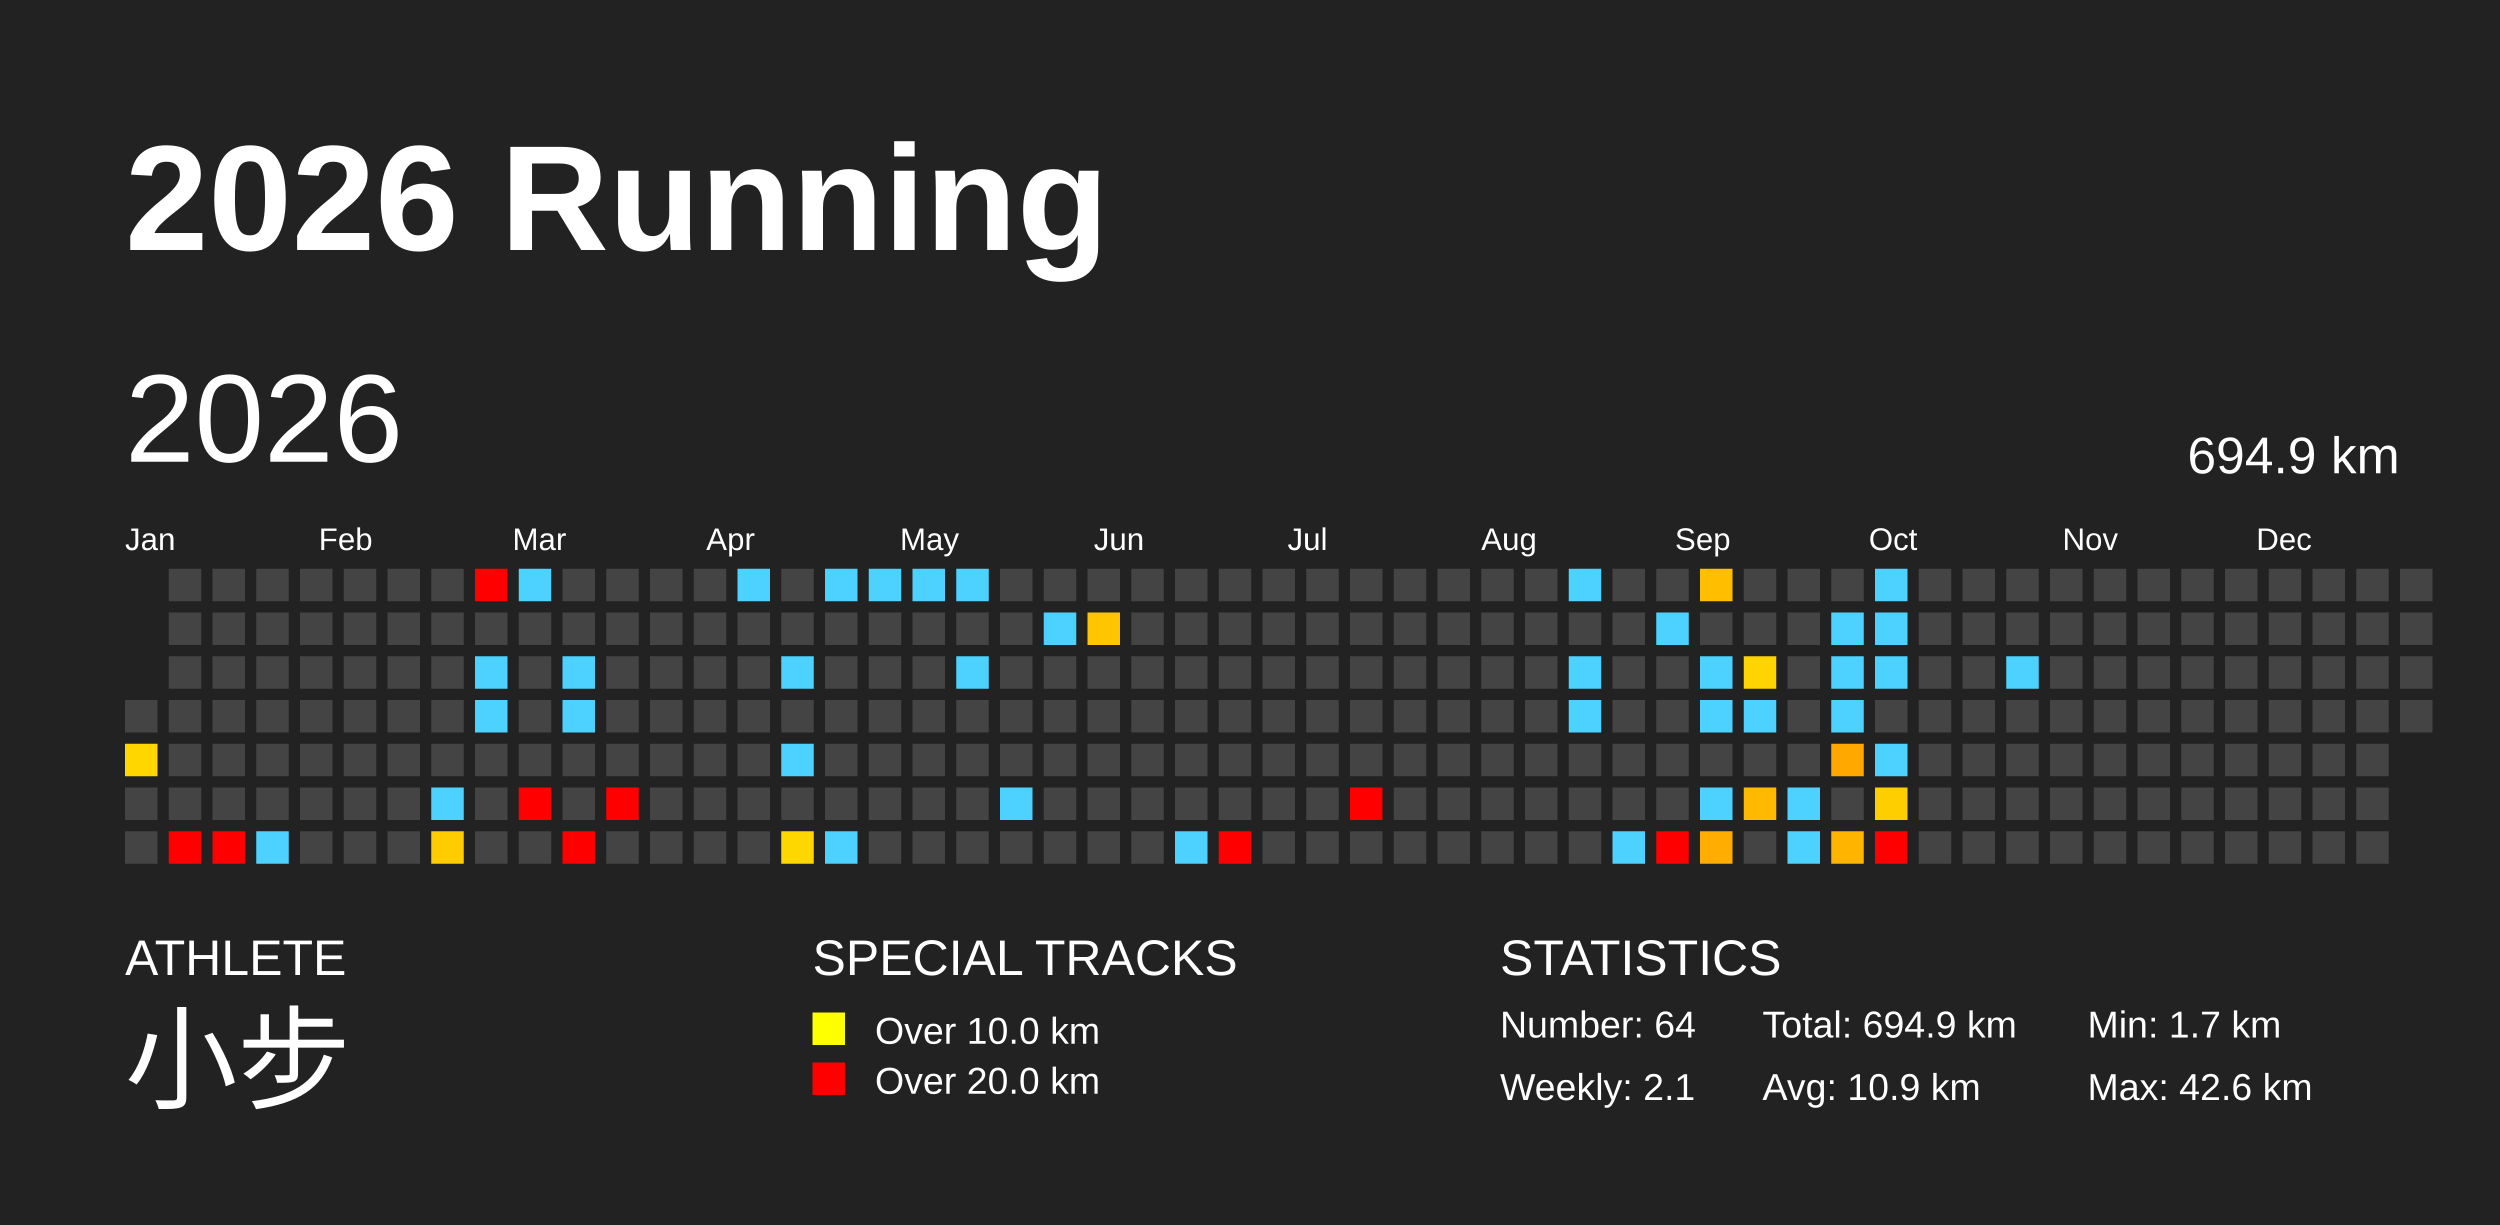
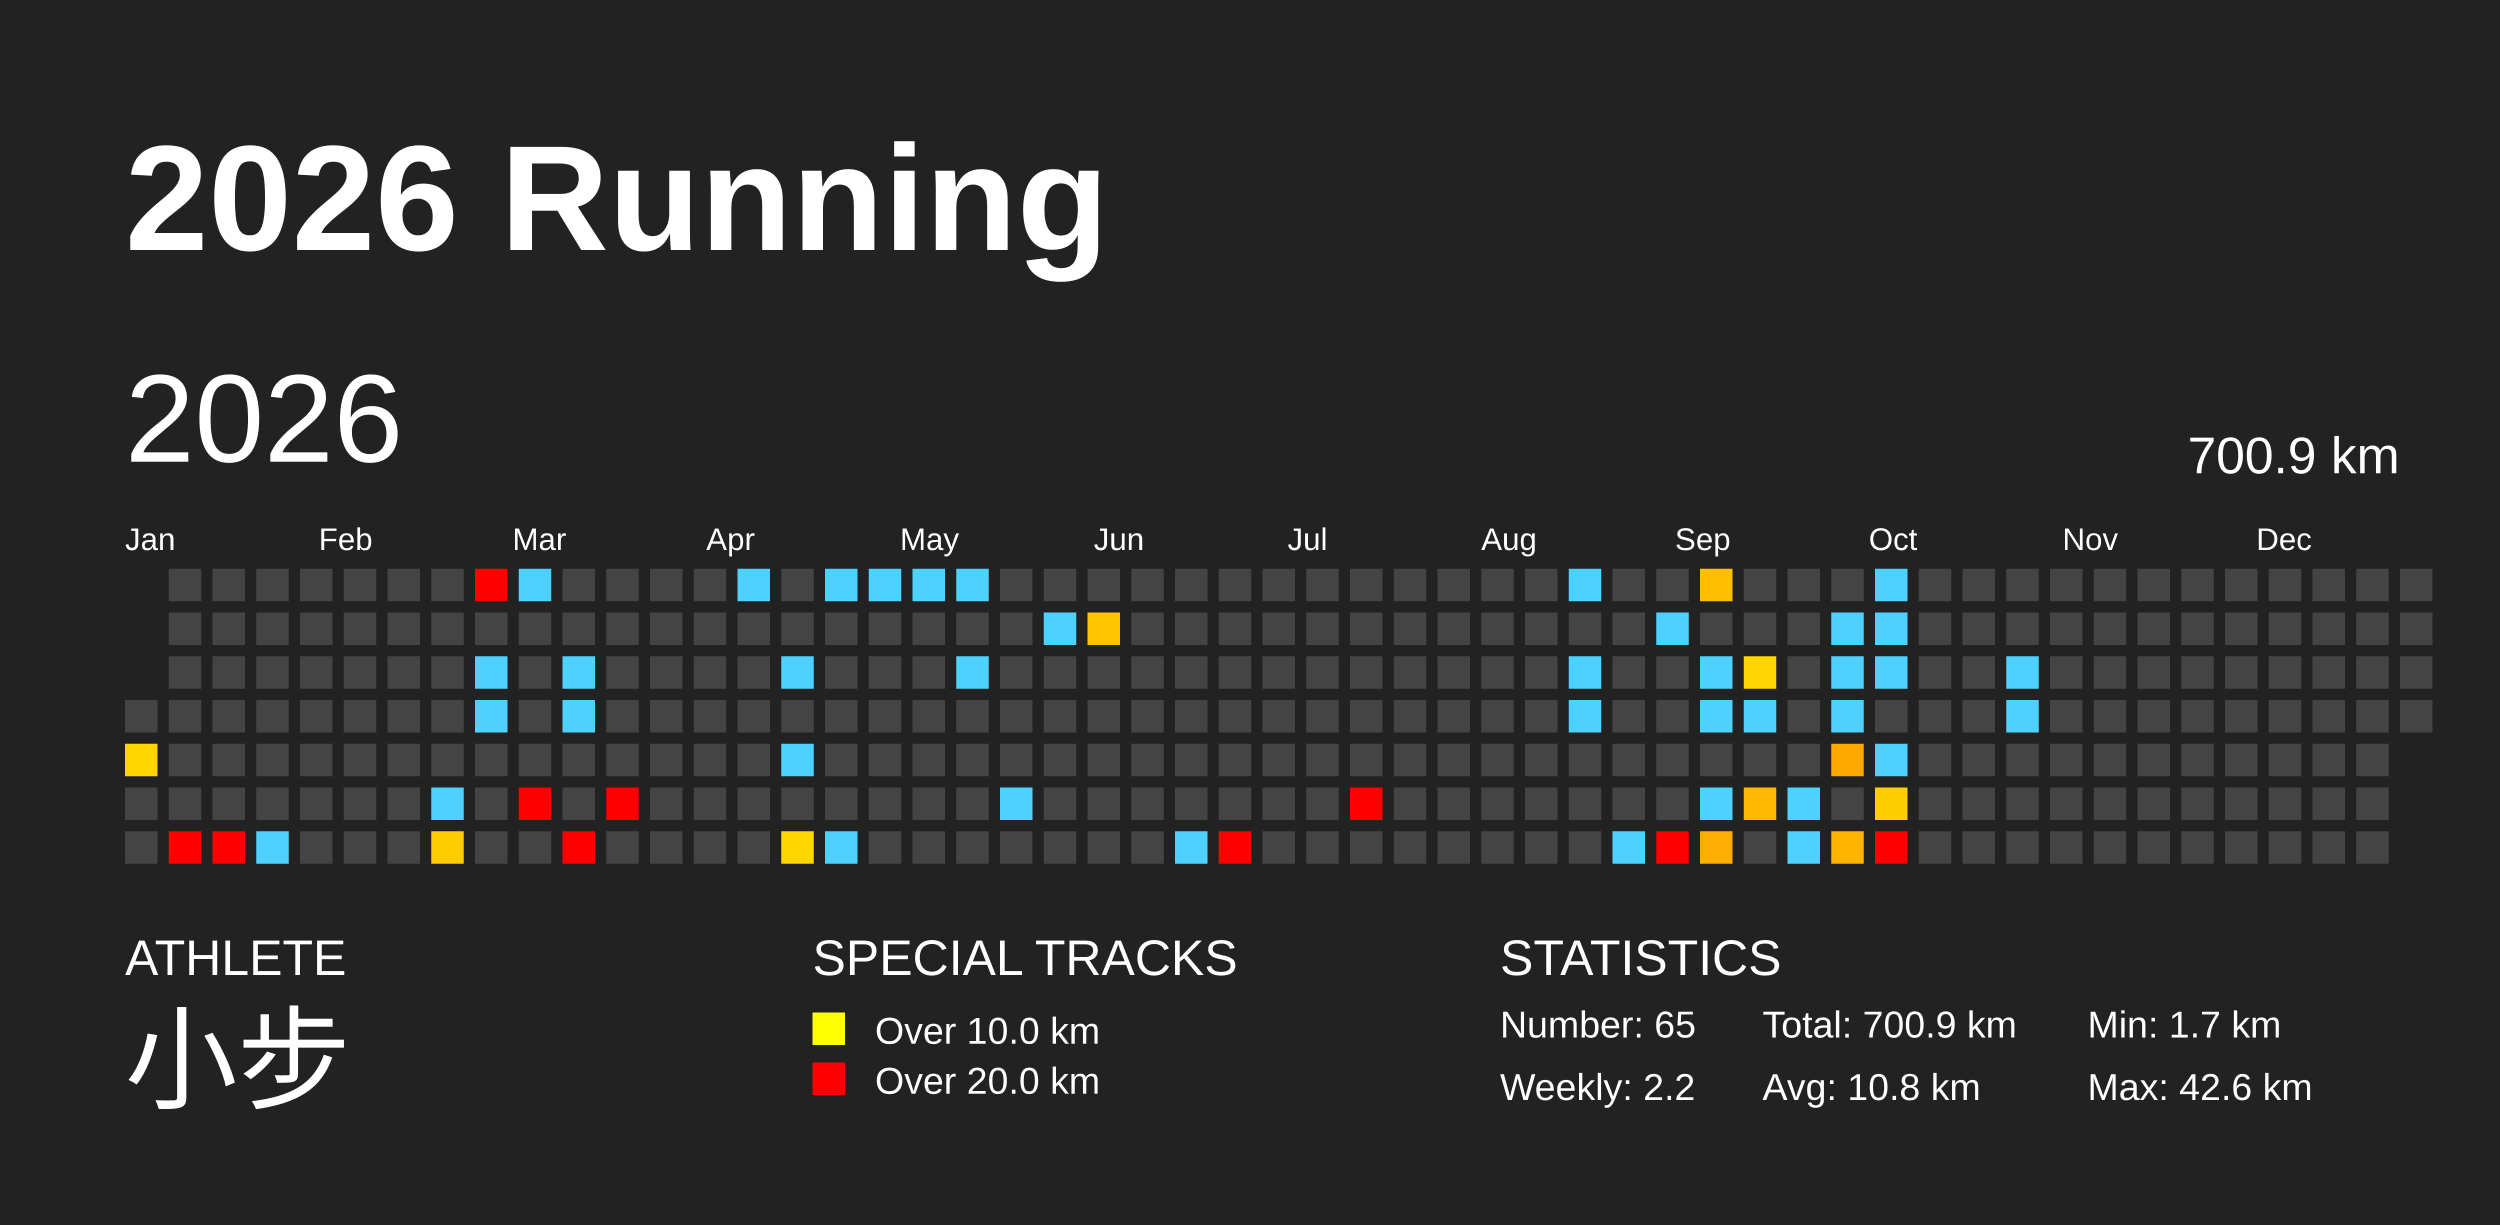
<svg xmlns="http://www.w3.org/2000/svg" baseProfile="full" height="98mm" version="1.1" viewBox="0,0,200,98" width="200mm">
  <defs />
  <rect fill="#222222" height="98" width="200" x="0" y="0" />
  <text fill="#FFFFFF" style="font-size:12px; font-family:Arial; font-weight:bold;" x="10" y="20">2026 Running</text>
  <text fill="#FFFFFF" style="font-size:4px; font-family:Arial" x="10" y="78">ATHLETE</text>
  <text fill="#FFFFFF" style="font-size:9px; font-family:Arial" x="10" y="88">小步</text>
  <text fill="#FFFFFF" style="font-size:4px; font-family:Arial" x="65" y="78">SPECIAL TRACKS</text>
  <rect fill="yellow" height="2.6" width="2.6" x="65" y="81" />
  <text fill="#FFFFFF" style="font-size:3px; font-family:Arial" x="70" y="83.5">Over 10.0 km</text>
  <rect fill="red" height="2.6" width="2.6" x="65" y="85" />
  <text fill="#FFFFFF" style="font-size:3px; font-family:Arial" x="70" y="87.5">Over 20.0 km</text>
  <text fill="#FFFFFF" style="font-size:4px; font-family:Arial" x="120" y="78">STATISTICS</text>
-   <text fill="#FFFFFF" style="font-size:3px; font-family:Arial" x="120" y="83">Number: 64</text>
-   <text fill="#FFFFFF" style="font-size:3px; font-family:Arial" x="120" y="88">Weekly: 2.1</text>
-   <text fill="#FFFFFF" style="font-size:3px; font-family:Arial" x="141" y="83">Total: 694.9 km</text>
-   <text fill="#FFFFFF" style="font-size:3px; font-family:Arial" x="141" y="88">Avg: 10.9 km</text>
+   <text fill="#FFFFFF" style="font-size:3px; font-family:Arial" x="120" y="83">Number: 65</text>
+   <text fill="#FFFFFF" style="font-size:3px; font-family:Arial" x="120" y="88">Weekly: 2.2</text>
+   <text fill="#FFFFFF" style="font-size:3px; font-family:Arial" x="141" y="83">Total: 700.9 km</text>
+   <text fill="#FFFFFF" style="font-size:3px; font-family:Arial" x="141" y="88">Avg: 10.8 km</text>
  <text fill="#FFFFFF" style="font-size:3px; font-family:Arial" x="167" y="83">Min: 1.7 km</text>
  <text fill="#FFFFFF" style="font-size:3px; font-family:Arial" x="167" y="88">Max: 42.6 km</text>
  <text dominant-baseline="hanging" fill="#FFFFFF" style="font-size:10.0px; font-family:Arial;" x="10" y="30">2026</text>
-   <text dominant-baseline="hanging" fill="#FFFFFF" style="font-size:4.125px; font-family:Arial;" x="175" y="35">694.9 km</text>
+   <text dominant-baseline="hanging" fill="#FFFFFF" style="font-size:4.125px; font-family:Arial;" x="175" y="35">700.9 km</text>
  <text fill="#FFFFFF" style="font-size:2.5px; font-family:Arial" x="10.0" y="44">Jan</text>
  <text fill="#FFFFFF" style="font-size:2.5px; font-family:Arial" x="25.5" y="44">Feb</text>
  <text fill="#FFFFFF" style="font-size:2.5px; font-family:Arial" x="41.0" y="44">Mar</text>
  <text fill="#FFFFFF" style="font-size:2.5px; font-family:Arial" x="56.5" y="44">Apr</text>
  <text fill="#FFFFFF" style="font-size:2.5px; font-family:Arial" x="72.0" y="44">May</text>
  <text fill="#FFFFFF" style="font-size:2.5px; font-family:Arial" x="87.5" y="44">Jun</text>
  <text fill="#FFFFFF" style="font-size:2.5px; font-family:Arial" x="103.0" y="44">Jul</text>
  <text fill="#FFFFFF" style="font-size:2.5px; font-family:Arial" x="118.5" y="44">Aug</text>
  <text fill="#FFFFFF" style="font-size:2.5px; font-family:Arial" x="134.0" y="44">Sep</text>
  <text fill="#FFFFFF" style="font-size:2.5px; font-family:Arial" x="149.5" y="44">Oct</text>
  <text fill="#FFFFFF" style="font-size:2.5px; font-family:Arial" x="165.0" y="44">Nov</text>
  <text fill="#FFFFFF" style="font-size:2.5px; font-family:Arial" x="180.5" y="44">Dec</text>
  <rect fill="#444444" height="2.6" width="2.6" x="10.0" y="56.0" />
  <rect fill="#ffd600" height="2.6" width="2.6" x="10.0" y="59.5" />
  <rect fill="#444444" height="2.6" width="2.6" x="10.0" y="63.0" />
  <rect fill="#444444" height="2.6" width="2.6" x="10.0" y="66.5" />
  <rect fill="#444444" height="2.6" width="2.6" x="13.5" y="45.5" />
  <rect fill="#444444" height="2.6" width="2.6" x="13.5" y="49.0" />
  <rect fill="#444444" height="2.6" width="2.6" x="13.5" y="52.5" />
  <rect fill="#444444" height="2.6" width="2.6" x="13.5" y="56.0" />
  <rect fill="#444444" height="2.6" width="2.6" x="13.5" y="59.5" />
  <rect fill="#444444" height="2.6" width="2.6" x="13.5" y="63.0" />
  <rect fill="red" height="2.6" width="2.6" x="13.5" y="66.5" />
  <rect fill="#444444" height="2.6" width="2.6" x="17.0" y="45.5" />
  <rect fill="#444444" height="2.6" width="2.6" x="17.0" y="49.0" />
  <rect fill="#444444" height="2.6" width="2.6" x="17.0" y="52.5" />
  <rect fill="#444444" height="2.6" width="2.6" x="17.0" y="56.0" />
  <rect fill="#444444" height="2.6" width="2.6" x="17.0" y="59.5" />
  <rect fill="#444444" height="2.6" width="2.6" x="17.0" y="63.0" />
  <rect fill="red" height="2.6" width="2.6" x="17.0" y="66.5" />
  <rect fill="#444444" height="2.6" width="2.6" x="20.5" y="45.5" />
  <rect fill="#444444" height="2.6" width="2.6" x="20.5" y="49.0" />
  <rect fill="#444444" height="2.6" width="2.6" x="20.5" y="52.5" />
  <rect fill="#444444" height="2.6" width="2.6" x="20.5" y="56.0" />
  <rect fill="#444444" height="2.6" width="2.6" x="20.5" y="59.5" />
  <rect fill="#444444" height="2.6" width="2.6" x="20.5" y="63.0" />
  <rect fill="#4dd2ff" height="2.6" width="2.6" x="20.5" y="66.5" />
  <rect fill="#444444" height="2.6" width="2.6" x="24.0" y="45.5" />
  <rect fill="#444444" height="2.6" width="2.6" x="24.0" y="49.0" />
  <rect fill="#444444" height="2.6" width="2.6" x="24.0" y="52.5" />
  <rect fill="#444444" height="2.6" width="2.6" x="24.0" y="56.0" />
  <rect fill="#444444" height="2.6" width="2.6" x="24.0" y="59.5" />
  <rect fill="#444444" height="2.6" width="2.6" x="24.0" y="63.0" />
  <rect fill="#444444" height="2.6" width="2.6" x="24.0" y="66.5" />
  <rect fill="#444444" height="2.6" width="2.6" x="27.5" y="45.5" />
  <rect fill="#444444" height="2.6" width="2.6" x="27.5" y="49.0" />
  <rect fill="#444444" height="2.6" width="2.6" x="27.5" y="52.5" />
  <rect fill="#444444" height="2.6" width="2.6" x="27.5" y="56.0" />
  <rect fill="#444444" height="2.6" width="2.6" x="27.5" y="59.5" />
  <rect fill="#444444" height="2.6" width="2.6" x="27.5" y="63.0" />
  <rect fill="#444444" height="2.6" width="2.6" x="27.5" y="66.5" />
  <rect fill="#444444" height="2.6" width="2.6" x="31.0" y="45.5" />
  <rect fill="#444444" height="2.6" width="2.6" x="31.0" y="49.0" />
  <rect fill="#444444" height="2.6" width="2.6" x="31.0" y="52.5" />
  <rect fill="#444444" height="2.6" width="2.6" x="31.0" y="56.0" />
  <rect fill="#444444" height="2.6" width="2.6" x="31.0" y="59.5" />
  <rect fill="#444444" height="2.6" width="2.6" x="31.0" y="63.0" />
  <rect fill="#444444" height="2.6" width="2.6" x="31.0" y="66.5" />
  <rect fill="#444444" height="2.6" width="2.6" x="34.5" y="45.5" />
  <rect fill="#444444" height="2.6" width="2.6" x="34.5" y="49.0" />
  <rect fill="#444444" height="2.6" width="2.6" x="34.5" y="52.5" />
  <rect fill="#444444" height="2.6" width="2.6" x="34.5" y="56.0" />
  <rect fill="#444444" height="2.6" width="2.6" x="34.5" y="59.5" />
  <rect fill="#4dd2ff" height="2.6" width="2.6" x="34.5" y="63.0" />
  <rect fill="#ffcc00" height="2.6" width="2.6" x="34.5" y="66.5" />
  <rect fill="red" height="2.6" width="2.6" x="38.0" y="45.5" />
  <rect fill="#444444" height="2.6" width="2.6" x="38.0" y="49.0" />
  <rect fill="#4dd2ff" height="2.6" width="2.6" x="38.0" y="52.5" />
  <rect fill="#4dd2ff" height="2.6" width="2.6" x="38.0" y="56.0" />
  <rect fill="#444444" height="2.6" width="2.6" x="38.0" y="59.5" />
  <rect fill="#444444" height="2.6" width="2.6" x="38.0" y="63.0" />
  <rect fill="#444444" height="2.6" width="2.6" x="38.0" y="66.5" />
  <rect fill="#4dd2ff" height="2.6" width="2.6" x="41.5" y="45.5" />
  <rect fill="#444444" height="2.6" width="2.6" x="41.5" y="49.0" />
  <rect fill="#444444" height="2.6" width="2.6" x="41.5" y="52.5" />
  <rect fill="#444444" height="2.6" width="2.6" x="41.5" y="56.0" />
  <rect fill="#444444" height="2.6" width="2.6" x="41.5" y="59.5" />
  <rect fill="red" height="2.6" width="2.6" x="41.5" y="63.0" />
  <rect fill="#444444" height="2.6" width="2.6" x="41.5" y="66.5" />
  <rect fill="#444444" height="2.6" width="2.6" x="45.0" y="45.5" />
  <rect fill="#444444" height="2.6" width="2.6" x="45.0" y="49.0" />
  <rect fill="#4dd2ff" height="2.6" width="2.6" x="45.0" y="52.5" />
  <rect fill="#4dd2ff" height="2.6" width="2.6" x="45.0" y="56.0" />
  <rect fill="#444444" height="2.6" width="2.6" x="45.0" y="59.5" />
  <rect fill="#444444" height="2.6" width="2.6" x="45.0" y="63.0" />
  <rect fill="red" height="2.6" width="2.6" x="45.0" y="66.5" />
  <rect fill="#444444" height="2.6" width="2.6" x="48.5" y="45.5" />
  <rect fill="#444444" height="2.6" width="2.6" x="48.5" y="49.0" />
  <rect fill="#444444" height="2.6" width="2.6" x="48.5" y="52.5" />
  <rect fill="#444444" height="2.6" width="2.6" x="48.5" y="56.0" />
  <rect fill="#444444" height="2.6" width="2.6" x="48.5" y="59.5" />
  <rect fill="red" height="2.6" width="2.6" x="48.5" y="63.0" />
  <rect fill="#444444" height="2.6" width="2.6" x="48.5" y="66.5" />
  <rect fill="#444444" height="2.6" width="2.6" x="52.0" y="45.5" />
  <rect fill="#444444" height="2.6" width="2.6" x="52.0" y="49.0" />
  <rect fill="#444444" height="2.6" width="2.6" x="52.0" y="52.5" />
  <rect fill="#444444" height="2.6" width="2.6" x="52.0" y="56.0" />
  <rect fill="#444444" height="2.6" width="2.6" x="52.0" y="59.5" />
  <rect fill="#444444" height="2.6" width="2.6" x="52.0" y="63.0" />
  <rect fill="#444444" height="2.6" width="2.6" x="52.0" y="66.5" />
  <rect fill="#444444" height="2.6" width="2.6" x="55.5" y="45.5" />
  <rect fill="#444444" height="2.6" width="2.6" x="55.5" y="49.0" />
  <rect fill="#444444" height="2.6" width="2.6" x="55.5" y="52.5" />
  <rect fill="#444444" height="2.6" width="2.6" x="55.5" y="56.0" />
  <rect fill="#444444" height="2.6" width="2.6" x="55.5" y="59.5" />
  <rect fill="#444444" height="2.6" width="2.6" x="55.5" y="63.0" />
  <rect fill="#444444" height="2.6" width="2.6" x="55.5" y="66.5" />
  <rect fill="#4dd2ff" height="2.6" width="2.6" x="59.0" y="45.5" />
  <rect fill="#444444" height="2.6" width="2.6" x="59.0" y="49.0" />
  <rect fill="#444444" height="2.6" width="2.6" x="59.0" y="52.5" />
  <rect fill="#444444" height="2.6" width="2.6" x="59.0" y="56.0" />
  <rect fill="#444444" height="2.6" width="2.6" x="59.0" y="59.5" />
  <rect fill="#444444" height="2.6" width="2.6" x="59.0" y="63.0" />
  <rect fill="#444444" height="2.6" width="2.6" x="59.0" y="66.5" />
  <rect fill="#444444" height="2.6" width="2.6" x="62.5" y="45.5" />
  <rect fill="#444444" height="2.6" width="2.6" x="62.5" y="49.0" />
  <rect fill="#4dd2ff" height="2.6" width="2.6" x="62.5" y="52.5" />
  <rect fill="#444444" height="2.6" width="2.6" x="62.5" y="56.0" />
  <rect fill="#4dd2ff" height="2.6" width="2.6" x="62.5" y="59.5" />
  <rect fill="#444444" height="2.6" width="2.6" x="62.5" y="63.0" />
  <rect fill="#ffd700" height="2.6" width="2.6" x="62.5" y="66.5" />
  <rect fill="#4dd2ff" height="2.6" width="2.6" x="66.0" y="45.5" />
  <rect fill="#444444" height="2.6" width="2.6" x="66.0" y="49.0" />
  <rect fill="#444444" height="2.6" width="2.6" x="66.0" y="52.5" />
  <rect fill="#444444" height="2.6" width="2.6" x="66.0" y="56.0" />
  <rect fill="#444444" height="2.6" width="2.6" x="66.0" y="59.5" />
  <rect fill="#444444" height="2.6" width="2.6" x="66.0" y="63.0" />
  <rect fill="#4dd2ff" height="2.6" width="2.6" x="66.0" y="66.5" />
  <rect fill="#4dd2ff" height="2.6" width="2.6" x="69.5" y="45.5" />
  <rect fill="#444444" height="2.6" width="2.6" x="69.5" y="49.0" />
  <rect fill="#444444" height="2.6" width="2.6" x="69.5" y="52.5" />
  <rect fill="#444444" height="2.6" width="2.6" x="69.5" y="56.0" />
  <rect fill="#444444" height="2.6" width="2.6" x="69.5" y="59.5" />
  <rect fill="#444444" height="2.6" width="2.6" x="69.5" y="63.0" />
  <rect fill="#444444" height="2.6" width="2.6" x="69.5" y="66.5" />
  <rect fill="#4dd2ff" height="2.6" width="2.6" x="73.0" y="45.5" />
  <rect fill="#444444" height="2.6" width="2.6" x="73.0" y="49.0" />
  <rect fill="#444444" height="2.6" width="2.6" x="73.0" y="52.5" />
  <rect fill="#444444" height="2.6" width="2.6" x="73.0" y="56.0" />
  <rect fill="#444444" height="2.6" width="2.6" x="73.0" y="59.5" />
  <rect fill="#444444" height="2.6" width="2.6" x="73.0" y="63.0" />
  <rect fill="#444444" height="2.6" width="2.6" x="73.0" y="66.5" />
  <rect fill="#4dd2ff" height="2.6" width="2.6" x="76.5" y="45.5" />
  <rect fill="#444444" height="2.6" width="2.6" x="76.5" y="49.0" />
  <rect fill="#4dd2ff" height="2.6" width="2.6" x="76.5" y="52.5" />
  <rect fill="#444444" height="2.6" width="2.6" x="76.5" y="56.0" />
  <rect fill="#444444" height="2.6" width="2.6" x="76.5" y="59.5" />
  <rect fill="#444444" height="2.6" width="2.6" x="76.5" y="63.0" />
  <rect fill="#444444" height="2.6" width="2.6" x="76.5" y="66.5" />
  <rect fill="#444444" height="2.6" width="2.6" x="80.0" y="45.5" />
  <rect fill="#444444" height="2.6" width="2.6" x="80.0" y="49.0" />
  <rect fill="#444444" height="2.6" width="2.6" x="80.0" y="52.5" />
  <rect fill="#444444" height="2.6" width="2.6" x="80.0" y="56.0" />
  <rect fill="#444444" height="2.6" width="2.6" x="80.0" y="59.5" />
  <rect fill="#4dd2ff" height="2.6" width="2.6" x="80.0" y="63.0" />
  <rect fill="#444444" height="2.6" width="2.6" x="80.0" y="66.5" />
  <rect fill="#444444" height="2.6" width="2.6" x="83.5" y="45.5" />
  <rect fill="#4dd2ff" height="2.6" width="2.6" x="83.5" y="49.0" />
  <rect fill="#444444" height="2.6" width="2.6" x="83.5" y="52.5" />
  <rect fill="#444444" height="2.6" width="2.6" x="83.5" y="56.0" />
  <rect fill="#444444" height="2.6" width="2.6" x="83.5" y="59.5" />
  <rect fill="#444444" height="2.6" width="2.6" x="83.5" y="63.0" />
  <rect fill="#444444" height="2.6" width="2.6" x="83.5" y="66.5" />
  <rect fill="#444444" height="2.6" width="2.6" x="87.0" y="45.5" />
  <rect fill="#ffc500" height="2.6" width="2.6" x="87.0" y="49.0" />
  <rect fill="#444444" height="2.6" width="2.6" x="87.0" y="52.5" />
  <rect fill="#444444" height="2.6" width="2.6" x="87.0" y="56.0" />
  <rect fill="#444444" height="2.6" width="2.6" x="87.0" y="59.5" />
  <rect fill="#444444" height="2.6" width="2.6" x="87.0" y="63.0" />
  <rect fill="#444444" height="2.6" width="2.6" x="87.0" y="66.5" />
  <rect fill="#444444" height="2.6" width="2.6" x="90.5" y="45.5" />
  <rect fill="#444444" height="2.6" width="2.6" x="90.5" y="49.0" />
  <rect fill="#444444" height="2.6" width="2.6" x="90.5" y="52.5" />
  <rect fill="#444444" height="2.6" width="2.6" x="90.5" y="56.0" />
  <rect fill="#444444" height="2.6" width="2.6" x="90.5" y="59.5" />
  <rect fill="#444444" height="2.6" width="2.6" x="90.5" y="63.0" />
  <rect fill="#444444" height="2.6" width="2.6" x="90.5" y="66.5" />
  <rect fill="#444444" height="2.6" width="2.6" x="94.0" y="45.5" />
  <rect fill="#444444" height="2.6" width="2.6" x="94.0" y="49.0" />
  <rect fill="#444444" height="2.6" width="2.6" x="94.0" y="52.5" />
  <rect fill="#444444" height="2.6" width="2.6" x="94.0" y="56.0" />
  <rect fill="#444444" height="2.6" width="2.6" x="94.0" y="59.5" />
  <rect fill="#444444" height="2.6" width="2.6" x="94.0" y="63.0" />
  <rect fill="#4dd2ff" height="2.6" width="2.6" x="94.0" y="66.5" />
  <rect fill="#444444" height="2.6" width="2.6" x="97.5" y="45.5" />
  <rect fill="#444444" height="2.6" width="2.6" x="97.5" y="49.0" />
  <rect fill="#444444" height="2.6" width="2.6" x="97.5" y="52.5" />
  <rect fill="#444444" height="2.6" width="2.6" x="97.5" y="56.0" />
  <rect fill="#444444" height="2.6" width="2.6" x="97.5" y="59.5" />
  <rect fill="#444444" height="2.6" width="2.6" x="97.5" y="63.0" />
  <rect fill="red" height="2.6" width="2.6" x="97.5" y="66.5" />
  <rect fill="#444444" height="2.6" width="2.6" x="101.0" y="45.5" />
  <rect fill="#444444" height="2.6" width="2.6" x="101.0" y="49.0" />
  <rect fill="#444444" height="2.6" width="2.6" x="101.0" y="52.5" />
  <rect fill="#444444" height="2.6" width="2.6" x="101.0" y="56.0" />
  <rect fill="#444444" height="2.6" width="2.6" x="101.0" y="59.5" />
  <rect fill="#444444" height="2.6" width="2.6" x="101.0" y="63.0" />
  <rect fill="#444444" height="2.6" width="2.6" x="101.0" y="66.5" />
  <rect fill="#444444" height="2.6" width="2.6" x="104.5" y="45.5" />
  <rect fill="#444444" height="2.6" width="2.6" x="104.5" y="49.0" />
  <rect fill="#444444" height="2.6" width="2.6" x="104.5" y="52.5" />
  <rect fill="#444444" height="2.6" width="2.6" x="104.5" y="56.0" />
  <rect fill="#444444" height="2.6" width="2.6" x="104.5" y="59.5" />
  <rect fill="#444444" height="2.6" width="2.6" x="104.5" y="63.0" />
  <rect fill="#444444" height="2.6" width="2.6" x="104.5" y="66.5" />
  <rect fill="#444444" height="2.6" width="2.6" x="108.0" y="45.5" />
  <rect fill="#444444" height="2.6" width="2.6" x="108.0" y="49.0" />
  <rect fill="#444444" height="2.6" width="2.6" x="108.0" y="52.5" />
  <rect fill="#444444" height="2.6" width="2.6" x="108.0" y="56.0" />
  <rect fill="#444444" height="2.6" width="2.6" x="108.0" y="59.5" />
  <rect fill="red" height="2.6" width="2.6" x="108.0" y="63.0" />
  <rect fill="#444444" height="2.6" width="2.6" x="108.0" y="66.5" />
  <rect fill="#444444" height="2.6" width="2.6" x="111.5" y="45.5" />
  <rect fill="#444444" height="2.6" width="2.6" x="111.5" y="49.0" />
  <rect fill="#444444" height="2.6" width="2.6" x="111.5" y="52.5" />
  <rect fill="#444444" height="2.6" width="2.6" x="111.5" y="56.0" />
  <rect fill="#444444" height="2.6" width="2.6" x="111.5" y="59.5" />
  <rect fill="#444444" height="2.6" width="2.6" x="111.5" y="63.0" />
  <rect fill="#444444" height="2.6" width="2.6" x="111.5" y="66.5" />
  <rect fill="#444444" height="2.6" width="2.6" x="115.0" y="45.5" />
  <rect fill="#444444" height="2.6" width="2.6" x="115.0" y="49.0" />
  <rect fill="#444444" height="2.6" width="2.6" x="115.0" y="52.5" />
  <rect fill="#444444" height="2.6" width="2.6" x="115.0" y="56.0" />
  <rect fill="#444444" height="2.6" width="2.6" x="115.0" y="59.5" />
  <rect fill="#444444" height="2.6" width="2.6" x="115.0" y="63.0" />
  <rect fill="#444444" height="2.6" width="2.6" x="115.0" y="66.5" />
  <rect fill="#444444" height="2.6" width="2.6" x="118.5" y="45.5" />
  <rect fill="#444444" height="2.6" width="2.6" x="118.5" y="49.0" />
  <rect fill="#444444" height="2.6" width="2.6" x="118.5" y="52.5" />
  <rect fill="#444444" height="2.6" width="2.6" x="118.5" y="56.0" />
  <rect fill="#444444" height="2.6" width="2.6" x="118.5" y="59.5" />
  <rect fill="#444444" height="2.6" width="2.6" x="118.5" y="63.0" />
  <rect fill="#444444" height="2.6" width="2.6" x="118.5" y="66.5" />
  <rect fill="#444444" height="2.6" width="2.6" x="122.0" y="45.5" />
  <rect fill="#444444" height="2.6" width="2.6" x="122.0" y="49.0" />
  <rect fill="#444444" height="2.6" width="2.6" x="122.0" y="52.5" />
  <rect fill="#444444" height="2.6" width="2.6" x="122.0" y="56.0" />
  <rect fill="#444444" height="2.6" width="2.6" x="122.0" y="59.5" />
  <rect fill="#444444" height="2.6" width="2.6" x="122.0" y="63.0" />
  <rect fill="#444444" height="2.6" width="2.6" x="122.0" y="66.5" />
  <rect fill="#4dd2ff" height="2.6" width="2.6" x="125.5" y="45.5" />
  <rect fill="#444444" height="2.6" width="2.6" x="125.5" y="49.0" />
  <rect fill="#4dd2ff" height="2.6" width="2.6" x="125.5" y="52.5" />
  <rect fill="#4dd2ff" height="2.6" width="2.6" x="125.5" y="56.0" />
  <rect fill="#444444" height="2.6" width="2.6" x="125.5" y="59.5" />
  <rect fill="#444444" height="2.6" width="2.6" x="125.5" y="63.0" />
  <rect fill="#444444" height="2.6" width="2.6" x="125.5" y="66.5" />
  <rect fill="#444444" height="2.6" width="2.6" x="129.0" y="45.5" />
  <rect fill="#444444" height="2.6" width="2.6" x="129.0" y="49.0" />
  <rect fill="#444444" height="2.6" width="2.6" x="129.0" y="52.5" />
  <rect fill="#444444" height="2.6" width="2.6" x="129.0" y="56.0" />
  <rect fill="#444444" height="2.6" width="2.6" x="129.0" y="59.5" />
  <rect fill="#444444" height="2.6" width="2.6" x="129.0" y="63.0" />
  <rect fill="#4dd2ff" height="2.6" width="2.6" x="129.0" y="66.5" />
  <rect fill="#444444" height="2.6" width="2.6" x="132.5" y="45.5" />
  <rect fill="#4dd2ff" height="2.6" width="2.6" x="132.5" y="49.0" />
  <rect fill="#444444" height="2.6" width="2.6" x="132.5" y="52.5" />
  <rect fill="#444444" height="2.6" width="2.6" x="132.5" y="56.0" />
  <rect fill="#444444" height="2.6" width="2.6" x="132.5" y="59.5" />
  <rect fill="#444444" height="2.6" width="2.6" x="132.5" y="63.0" />
  <rect fill="red" height="2.6" width="2.6" x="132.5" y="66.5" />
  <rect fill="#ffbf00" height="2.6" width="2.6" x="136.0" y="45.5" />
  <rect fill="#444444" height="2.6" width="2.6" x="136.0" y="49.0" />
  <rect fill="#4dd2ff" height="2.6" width="2.6" x="136.0" y="52.5" />
  <rect fill="#4dd2ff" height="2.6" width="2.6" x="136.0" y="56.0" />
  <rect fill="#444444" height="2.6" width="2.6" x="136.0" y="59.5" />
  <rect fill="#4dd2ff" height="2.6" width="2.6" x="136.0" y="63.0" />
  <rect fill="#ffad00" height="2.6" width="2.6" x="136.0" y="66.5" />
  <rect fill="#444444" height="2.6" width="2.6" x="139.5" y="45.5" />
  <rect fill="#444444" height="2.6" width="2.6" x="139.5" y="49.0" />
  <rect fill="#ffd400" height="2.6" width="2.6" x="139.5" y="52.5" />
  <rect fill="#4dd2ff" height="2.6" width="2.6" x="139.5" y="56.0" />
  <rect fill="#444444" height="2.6" width="2.6" x="139.5" y="59.5" />
  <rect fill="#ffb900" height="2.6" width="2.6" x="139.5" y="63.0" />
  <rect fill="#444444" height="2.6" width="2.6" x="139.5" y="66.5" />
  <rect fill="#444444" height="2.6" width="2.6" x="143.0" y="45.5" />
  <rect fill="#444444" height="2.6" width="2.6" x="143.0" y="49.0" />
  <rect fill="#444444" height="2.6" width="2.6" x="143.0" y="52.5" />
  <rect fill="#444444" height="2.6" width="2.6" x="143.0" y="56.0" />
  <rect fill="#444444" height="2.6" width="2.6" x="143.0" y="59.5" />
  <rect fill="#4dd2ff" height="2.6" width="2.6" x="143.0" y="63.0" />
  <rect fill="#4dd2ff" height="2.6" width="2.6" x="143.0" y="66.5" />
  <rect fill="#444444" height="2.6" width="2.6" x="146.5" y="45.5" />
  <rect fill="#4dd2ff" height="2.6" width="2.6" x="146.5" y="49.0" />
  <rect fill="#4dd2ff" height="2.6" width="2.6" x="146.5" y="52.5" />
  <rect fill="#4dd2ff" height="2.6" width="2.6" x="146.5" y="56.0" />
  <rect fill="#ffa900" height="2.6" width="2.6" x="146.5" y="59.5" />
  <rect fill="#444444" height="2.6" width="2.6" x="146.5" y="63.0" />
  <rect fill="#ffb500" height="2.6" width="2.6" x="146.5" y="66.5" />
  <rect fill="#4dd2ff" height="2.6" width="2.6" x="150.0" y="45.5" />
  <rect fill="#4dd2ff" height="2.6" width="2.6" x="150.0" y="49.0" />
  <rect fill="#4dd2ff" height="2.6" width="2.6" x="150.0" y="52.5" />
  <rect fill="#444444" height="2.6" width="2.6" x="150.0" y="56.0" />
  <rect fill="#4dd2ff" height="2.6" width="2.6" x="150.0" y="59.5" />
  <rect fill="#ffce00" height="2.6" width="2.6" x="150.0" y="63.0" />
  <rect fill="red" height="2.6" width="2.6" x="150.0" y="66.5" />
  <rect fill="#444444" height="2.6" width="2.6" x="153.5" y="45.5" />
  <rect fill="#444444" height="2.6" width="2.6" x="153.5" y="49.0" />
  <rect fill="#444444" height="2.6" width="2.6" x="153.5" y="52.5" />
  <rect fill="#444444" height="2.6" width="2.6" x="153.5" y="56.0" />
  <rect fill="#444444" height="2.6" width="2.6" x="153.5" y="59.5" />
  <rect fill="#444444" height="2.6" width="2.6" x="153.5" y="63.0" />
  <rect fill="#444444" height="2.6" width="2.6" x="153.5" y="66.5" />
  <rect fill="#444444" height="2.6" width="2.6" x="157.0" y="45.5" />
  <rect fill="#444444" height="2.6" width="2.6" x="157.0" y="49.0" />
  <rect fill="#444444" height="2.6" width="2.6" x="157.0" y="52.5" />
  <rect fill="#444444" height="2.6" width="2.6" x="157.0" y="56.0" />
  <rect fill="#444444" height="2.6" width="2.6" x="157.0" y="59.5" />
  <rect fill="#444444" height="2.6" width="2.6" x="157.0" y="63.0" />
  <rect fill="#444444" height="2.6" width="2.6" x="157.0" y="66.5" />
  <rect fill="#444444" height="2.6" width="2.6" x="160.5" y="45.5" />
  <rect fill="#444444" height="2.6" width="2.6" x="160.5" y="49.0" />
  <rect fill="#4dd2ff" height="2.6" width="2.6" x="160.5" y="52.5" />
-   <rect fill="#444444" height="2.6" width="2.6" x="160.5" y="56.0" />
+   <rect fill="#4dd2ff" height="2.6" width="2.6" x="160.5" y="56.0" />
  <rect fill="#444444" height="2.6" width="2.6" x="160.5" y="59.5" />
  <rect fill="#444444" height="2.6" width="2.6" x="160.5" y="63.0" />
  <rect fill="#444444" height="2.6" width="2.6" x="160.5" y="66.5" />
  <rect fill="#444444" height="2.6" width="2.6" x="164.0" y="45.5" />
  <rect fill="#444444" height="2.6" width="2.6" x="164.0" y="49.0" />
  <rect fill="#444444" height="2.6" width="2.6" x="164.0" y="52.5" />
  <rect fill="#444444" height="2.6" width="2.6" x="164.0" y="56.0" />
  <rect fill="#444444" height="2.6" width="2.6" x="164.0" y="59.5" />
  <rect fill="#444444" height="2.6" width="2.6" x="164.0" y="63.0" />
  <rect fill="#444444" height="2.6" width="2.6" x="164.0" y="66.5" />
  <rect fill="#444444" height="2.6" width="2.6" x="167.5" y="45.5" />
  <rect fill="#444444" height="2.6" width="2.6" x="167.5" y="49.0" />
  <rect fill="#444444" height="2.6" width="2.6" x="167.5" y="52.5" />
  <rect fill="#444444" height="2.6" width="2.6" x="167.5" y="56.0" />
  <rect fill="#444444" height="2.6" width="2.6" x="167.5" y="59.5" />
  <rect fill="#444444" height="2.6" width="2.6" x="167.5" y="63.0" />
  <rect fill="#444444" height="2.6" width="2.6" x="167.5" y="66.5" />
  <rect fill="#444444" height="2.6" width="2.6" x="171.0" y="45.5" />
  <rect fill="#444444" height="2.6" width="2.6" x="171.0" y="49.0" />
  <rect fill="#444444" height="2.6" width="2.6" x="171.0" y="52.5" />
  <rect fill="#444444" height="2.6" width="2.6" x="171.0" y="56.0" />
  <rect fill="#444444" height="2.6" width="2.6" x="171.0" y="59.5" />
  <rect fill="#444444" height="2.6" width="2.6" x="171.0" y="63.0" />
  <rect fill="#444444" height="2.6" width="2.6" x="171.0" y="66.5" />
  <rect fill="#444444" height="2.6" width="2.6" x="174.5" y="45.5" />
  <rect fill="#444444" height="2.6" width="2.6" x="174.5" y="49.0" />
  <rect fill="#444444" height="2.6" width="2.6" x="174.5" y="52.5" />
  <rect fill="#444444" height="2.6" width="2.6" x="174.5" y="56.0" />
  <rect fill="#444444" height="2.6" width="2.6" x="174.5" y="59.5" />
  <rect fill="#444444" height="2.6" width="2.6" x="174.5" y="63.0" />
  <rect fill="#444444" height="2.6" width="2.6" x="174.5" y="66.5" />
  <rect fill="#444444" height="2.6" width="2.6" x="178.0" y="45.5" />
  <rect fill="#444444" height="2.6" width="2.6" x="178.0" y="49.0" />
  <rect fill="#444444" height="2.6" width="2.6" x="178.0" y="52.5" />
  <rect fill="#444444" height="2.6" width="2.6" x="178.0" y="56.0" />
  <rect fill="#444444" height="2.6" width="2.6" x="178.0" y="59.5" />
  <rect fill="#444444" height="2.6" width="2.6" x="178.0" y="63.0" />
  <rect fill="#444444" height="2.6" width="2.6" x="178.0" y="66.5" />
  <rect fill="#444444" height="2.6" width="2.6" x="181.5" y="45.5" />
  <rect fill="#444444" height="2.6" width="2.6" x="181.5" y="49.0" />
  <rect fill="#444444" height="2.6" width="2.6" x="181.5" y="52.5" />
  <rect fill="#444444" height="2.6" width="2.6" x="181.5" y="56.0" />
  <rect fill="#444444" height="2.6" width="2.6" x="181.5" y="59.5" />
  <rect fill="#444444" height="2.6" width="2.6" x="181.5" y="63.0" />
  <rect fill="#444444" height="2.6" width="2.6" x="181.5" y="66.5" />
  <rect fill="#444444" height="2.6" width="2.6" x="185.0" y="45.5" />
  <rect fill="#444444" height="2.6" width="2.6" x="185.0" y="49.0" />
  <rect fill="#444444" height="2.6" width="2.6" x="185.0" y="52.5" />
  <rect fill="#444444" height="2.6" width="2.6" x="185.0" y="56.0" />
  <rect fill="#444444" height="2.6" width="2.6" x="185.0" y="59.5" />
  <rect fill="#444444" height="2.6" width="2.6" x="185.0" y="63.0" />
  <rect fill="#444444" height="2.6" width="2.6" x="185.0" y="66.5" />
  <rect fill="#444444" height="2.6" width="2.6" x="188.5" y="45.5" />
  <rect fill="#444444" height="2.6" width="2.6" x="188.5" y="49.0" />
  <rect fill="#444444" height="2.6" width="2.6" x="188.5" y="52.5" />
  <rect fill="#444444" height="2.6" width="2.6" x="188.5" y="56.0" />
  <rect fill="#444444" height="2.6" width="2.6" x="188.5" y="59.5" />
  <rect fill="#444444" height="2.6" width="2.6" x="188.5" y="63.0" />
  <rect fill="#444444" height="2.6" width="2.6" x="188.5" y="66.5" />
  <rect fill="#444444" height="2.6" width="2.6" x="192.0" y="45.5" />
  <rect fill="#444444" height="2.6" width="2.6" x="192.0" y="49.0" />
  <rect fill="#444444" height="2.6" width="2.6" x="192.0" y="52.5" />
  <rect fill="#444444" height="2.6" width="2.6" x="192.0" y="56.0" />
</svg>
